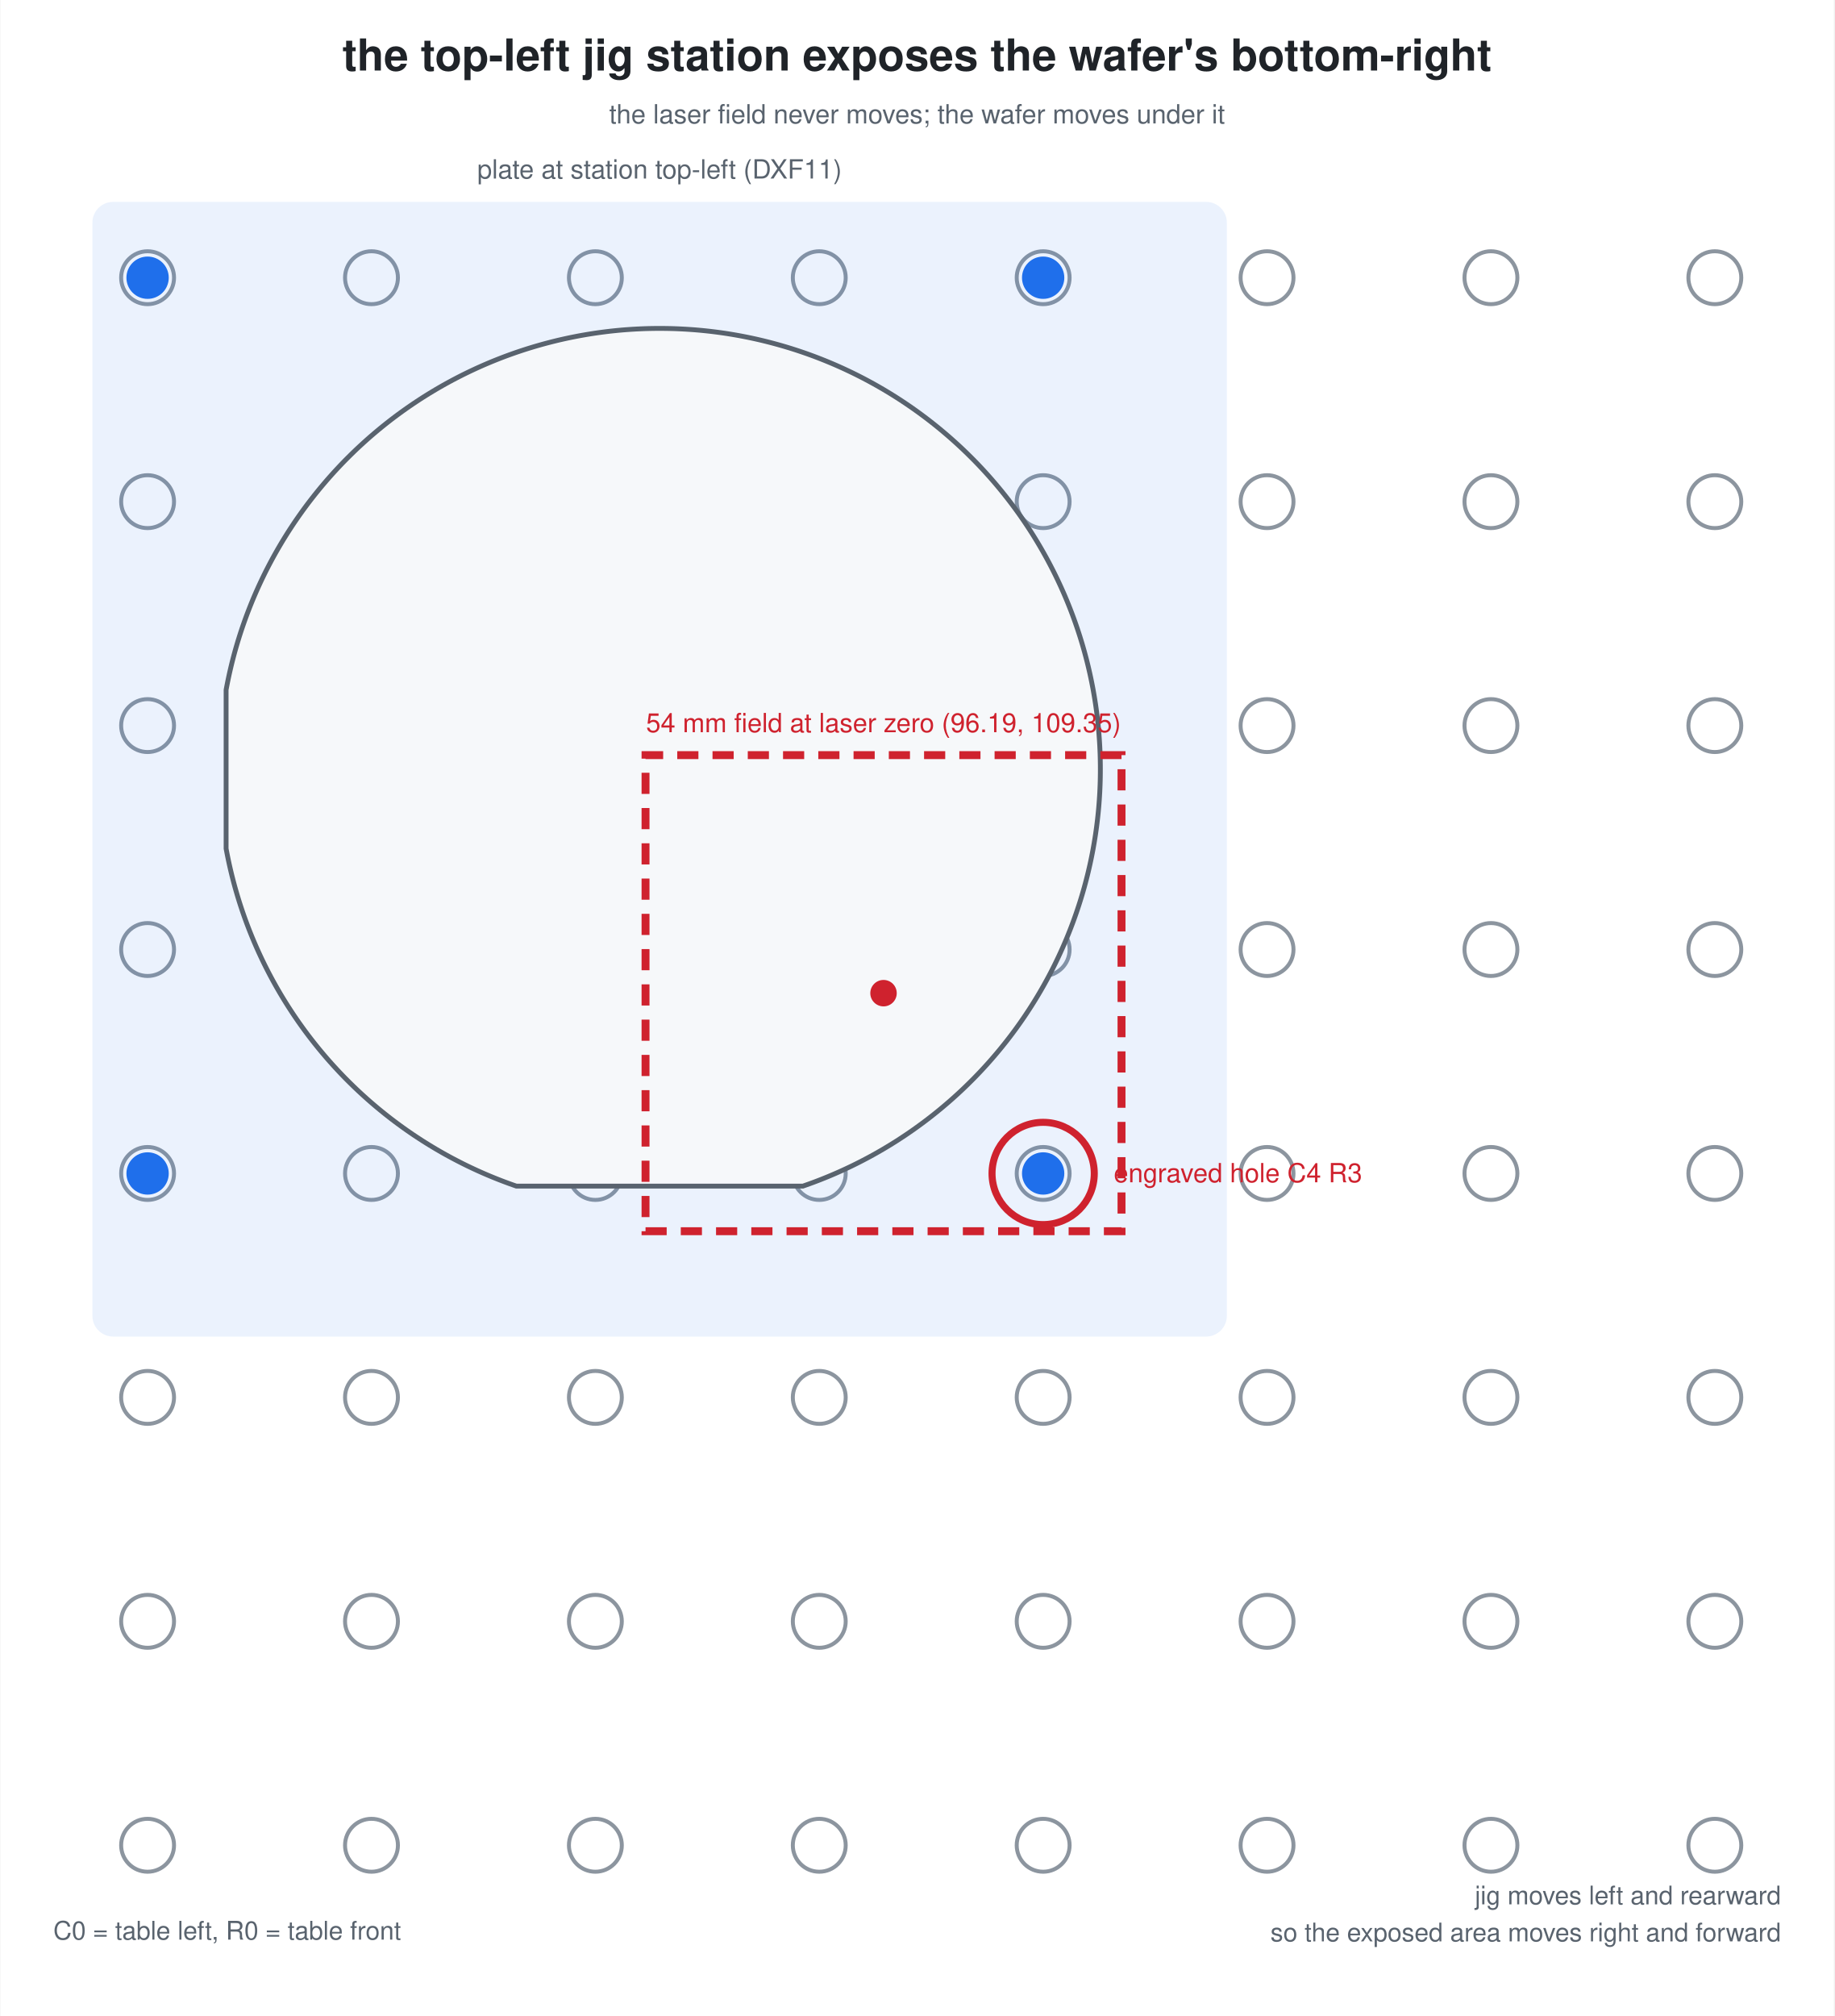
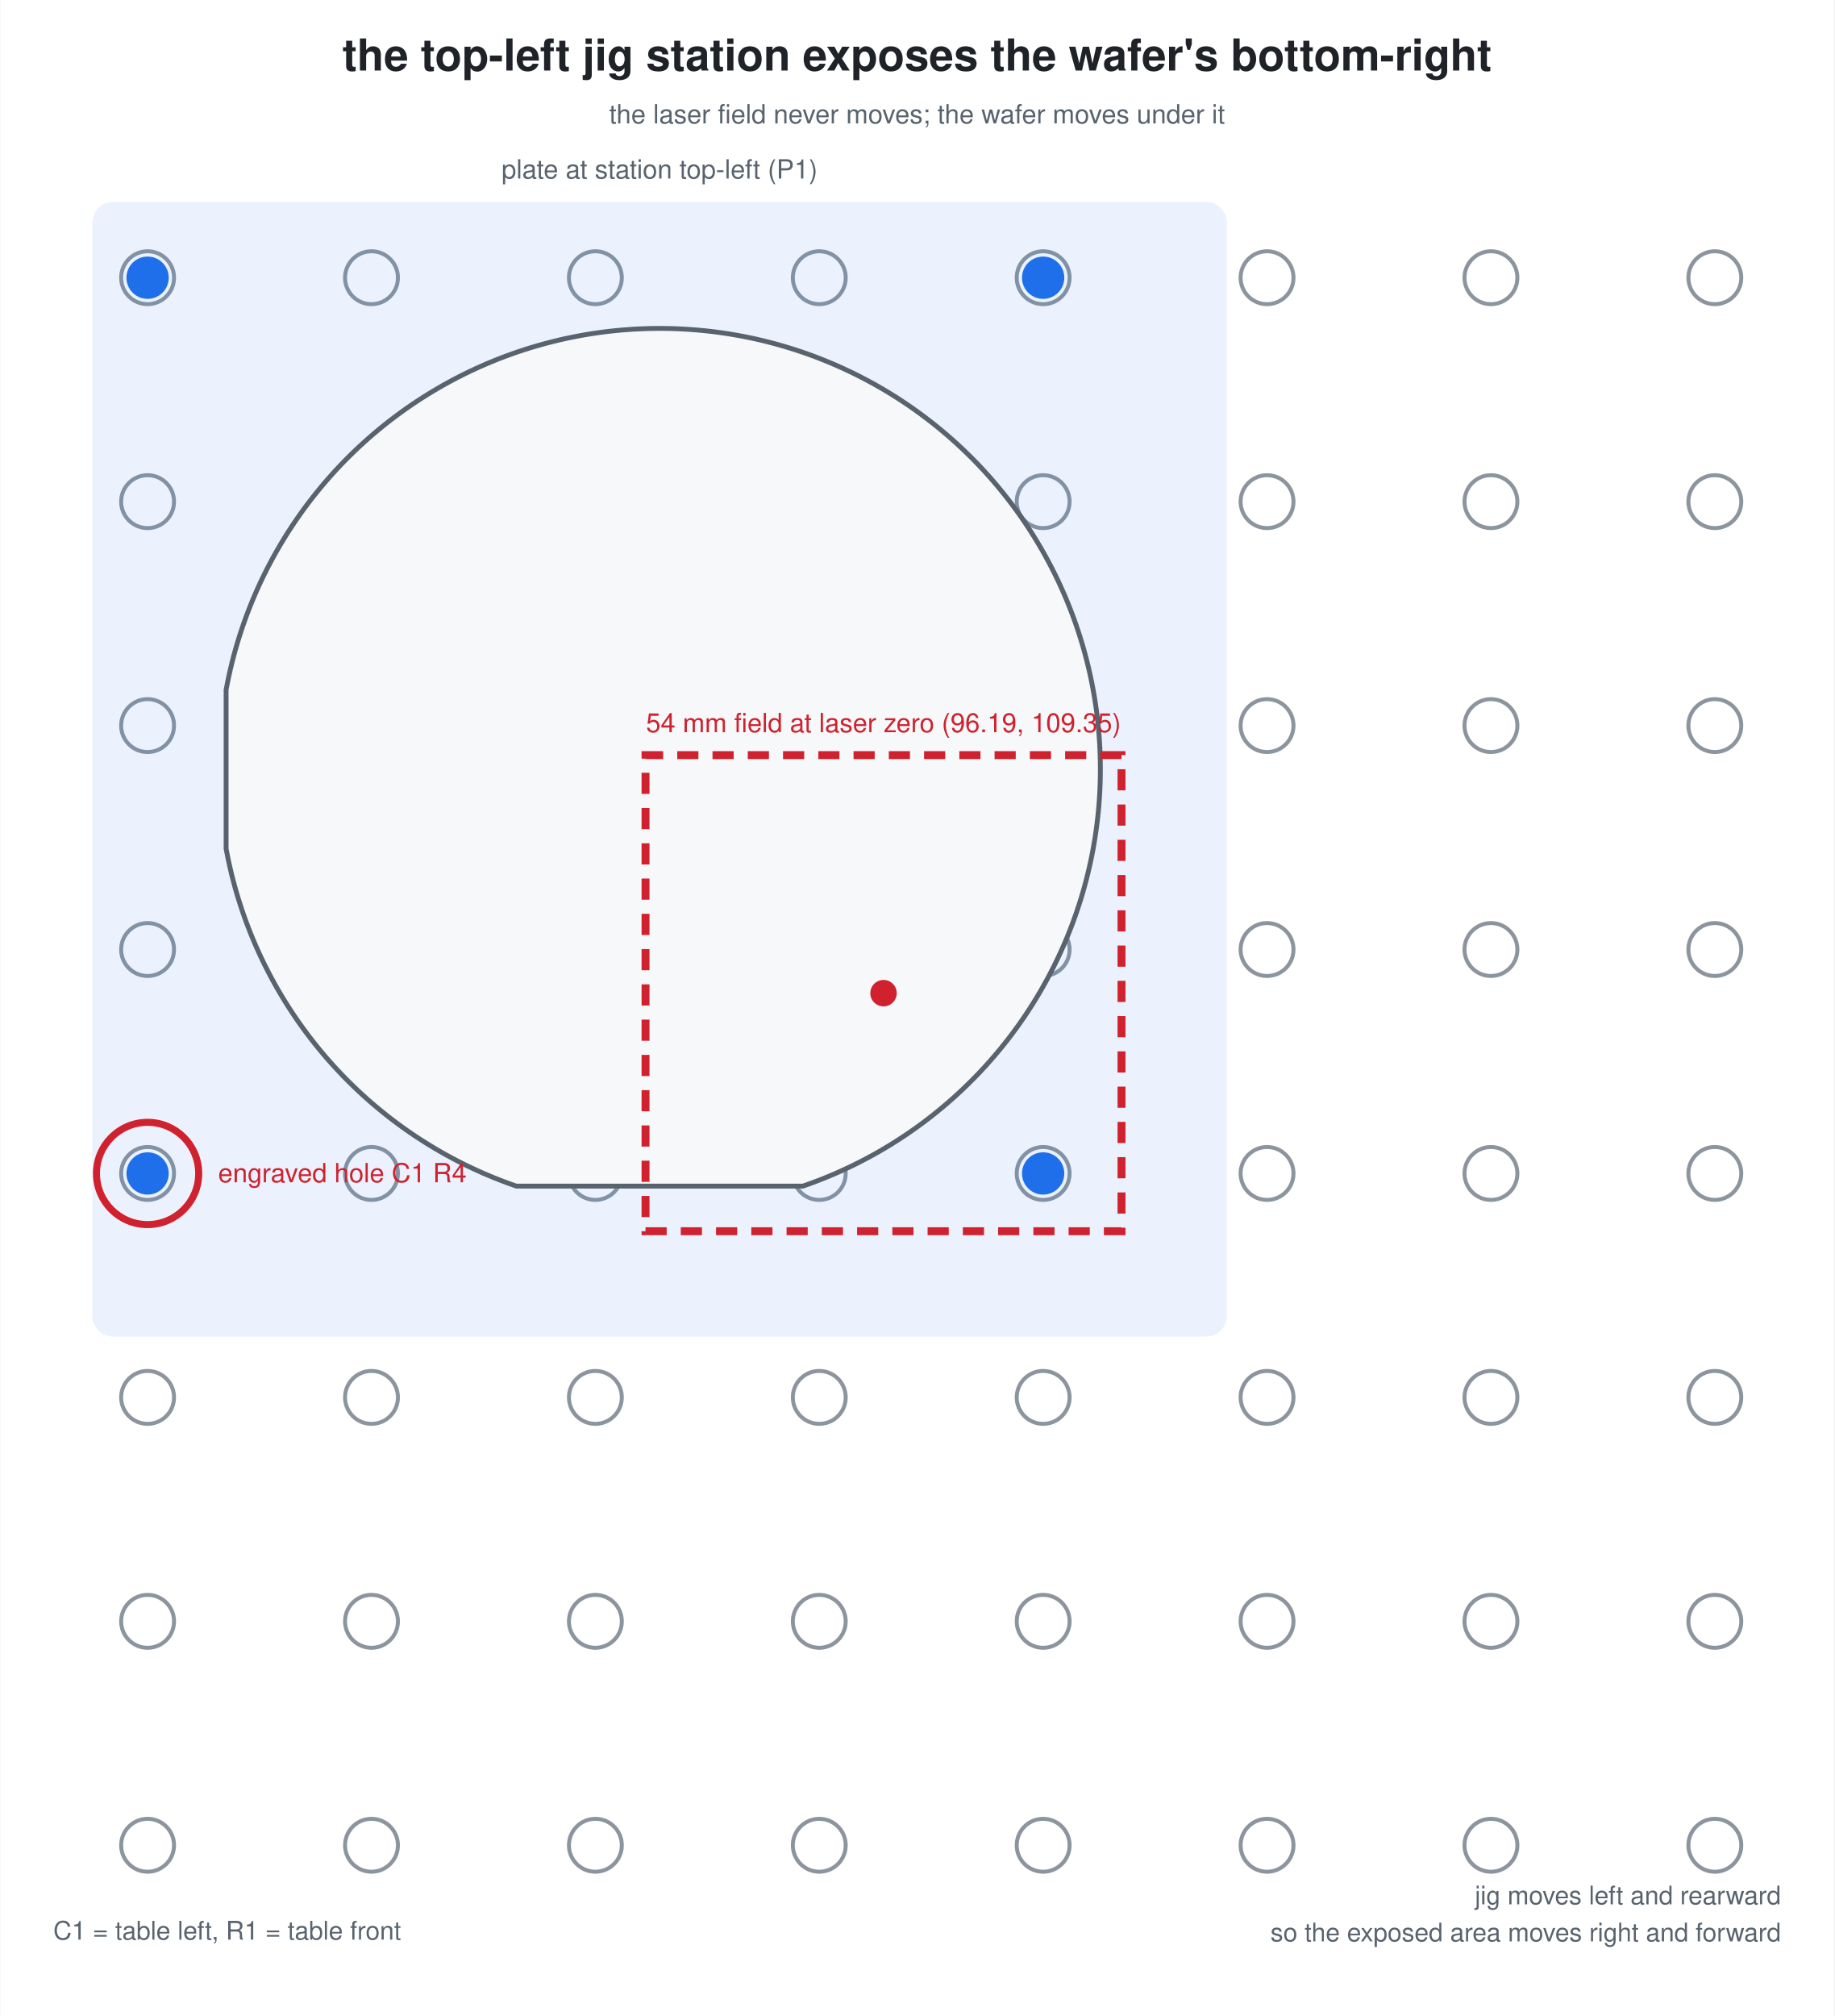
<svg xmlns="http://www.w3.org/2000/svg" width="900" height="989" viewBox="-4.000 -222.000 208.000 228.665" role="img">
  <style>
    .bg { fill: #ffffff; }
    text { font-family: ui-sans-serif, -apple-system, "Segoe UI", Helvetica, sans-serif; }
    .ink { fill: #1f2328; }
    .muted { fill: #59636e; }
    .warn { fill: #cf222e; }
    .s-ink { stroke: #1f2328; fill: none; }
    .s-muted { stroke: #59636e; fill: none; }
    .s-warn { stroke: #cf222e; fill: none; }
    .wafer { fill: #f6f8fa; stroke: #59636e; }
    .safe { fill: none; stroke: #59636e; stroke-dasharray: 1.6 1.6; }
    .cut { fill: #1f2328; stroke: #1f2328; }
    .overlap { fill: #cf222e; opacity: 0.18; stroke: none; }
    .anchor { fill: #cf222e; }
    .hole { fill: #ffffff; stroke: #8c959f; }
    .plate { fill: #1f6feb; opacity: 0.09; stroke: #1f6feb; }
    @media (prefers-color-scheme: dark) {
      .bg { fill: #0d1117; }
      .ink { fill: #e6edf3; }
      .muted { fill: #9198a1; }
      .warn { fill: #ff7b72; }
      .s-ink { stroke: #e6edf3; }
      .s-muted { stroke: #9198a1; }
      .s-warn { stroke: #ff7b72; }
      .wafer { fill: #161b22; stroke: #9198a1; }
      .safe { stroke: #9198a1; }
      .cut { fill: #e6edf3; stroke: #e6edf3; }
      .hole { fill: #0d1117; stroke: #6e7681; }
      .anchor { fill: #ff7b72; }
    }
  </style>
  <defs>
    <marker id="arrow" viewBox="0 0 10 10" refX="9" refY="5" markerWidth="6" markerHeight="6" orient="auto-start-reverse">
      <path d="M 0 0 L 10 5 L 0 10 z" class="ink" />
    </marker>
  </defs>
  <rect class="bg" x="-4.000" y="-222.000" width="208.000" height="228.665" />
  <g transform="scale(1,-1)">
    <circle class="hole" cx="12.7" cy="12.7" r="3" stroke-width="0.45" />
    <circle class="hole" cx="12.7" cy="38.1" r="3" stroke-width="0.45" />
    <circle class="hole" cx="12.7" cy="63.5" r="3" stroke-width="0.45" />
    <circle class="hole" cx="12.7" cy="88.9" r="3" stroke-width="0.45" />
    <circle class="hole" cx="12.7" cy="114.3" r="3" stroke-width="0.45" />
    <circle class="hole" cx="12.7" cy="139.7" r="3" stroke-width="0.45" />
    <circle class="hole" cx="12.7" cy="165.1" r="3" stroke-width="0.45" />
    <circle class="hole" cx="12.7" cy="190.5" r="3" stroke-width="0.45" />
    <circle class="hole" cx="38.1" cy="12.7" r="3" stroke-width="0.45" />
    <circle class="hole" cx="38.1" cy="38.1" r="3" stroke-width="0.45" />
    <circle class="hole" cx="38.1" cy="63.5" r="3" stroke-width="0.45" />
    <circle class="hole" cx="38.1" cy="88.9" r="3" stroke-width="0.45" />
    <circle class="hole" cx="38.1" cy="114.3" r="3" stroke-width="0.45" />
    <circle class="hole" cx="38.1" cy="139.7" r="3" stroke-width="0.45" />
    <circle class="hole" cx="38.1" cy="165.1" r="3" stroke-width="0.45" />
    <circle class="hole" cx="38.1" cy="190.5" r="3" stroke-width="0.45" />
    <circle class="hole" cx="63.5" cy="12.7" r="3" stroke-width="0.45" />
    <circle class="hole" cx="63.5" cy="38.1" r="3" stroke-width="0.45" />
    <circle class="hole" cx="63.5" cy="63.5" r="3" stroke-width="0.45" />
    <circle class="hole" cx="63.5" cy="88.9" r="3" stroke-width="0.45" />
    <circle class="hole" cx="63.5" cy="114.3" r="3" stroke-width="0.45" />
    <circle class="hole" cx="63.5" cy="139.7" r="3" stroke-width="0.45" />
    <circle class="hole" cx="63.5" cy="165.1" r="3" stroke-width="0.45" />
    <circle class="hole" cx="63.5" cy="190.5" r="3" stroke-width="0.45" />
    <circle class="hole" cx="88.9" cy="12.7" r="3" stroke-width="0.45" />
    <circle class="hole" cx="88.9" cy="38.1" r="3" stroke-width="0.45" />
    <circle class="hole" cx="88.9" cy="63.5" r="3" stroke-width="0.45" />
    <circle class="hole" cx="88.9" cy="88.9" r="3" stroke-width="0.45" />
    <circle class="hole" cx="88.9" cy="114.3" r="3" stroke-width="0.45" />
    <circle class="hole" cx="88.9" cy="139.7" r="3" stroke-width="0.45" />
    <circle class="hole" cx="88.9" cy="165.1" r="3" stroke-width="0.45" />
    <circle class="hole" cx="88.9" cy="190.5" r="3" stroke-width="0.45" />
    <circle class="hole" cx="114.3" cy="12.7" r="3" stroke-width="0.45" />
    <circle class="hole" cx="114.3" cy="38.1" r="3" stroke-width="0.45" />
    <circle class="hole" cx="114.3" cy="63.5" r="3" stroke-width="0.45" />
    <circle class="hole" cx="114.3" cy="88.9" r="3" stroke-width="0.45" />
    <circle class="hole" cx="114.3" cy="114.3" r="3" stroke-width="0.45" />
    <circle class="hole" cx="114.3" cy="139.7" r="3" stroke-width="0.45" />
    <circle class="hole" cx="114.3" cy="165.1" r="3" stroke-width="0.45" />
    <circle class="hole" cx="114.3" cy="190.5" r="3" stroke-width="0.45" />
    <circle class="hole" cx="139.7" cy="12.7" r="3" stroke-width="0.45" />
    <circle class="hole" cx="139.7" cy="38.1" r="3" stroke-width="0.45" />
    <circle class="hole" cx="139.7" cy="63.5" r="3" stroke-width="0.45" />
    <circle class="hole" cx="139.7" cy="88.9" r="3" stroke-width="0.45" />
    <circle class="hole" cx="139.7" cy="114.3" r="3" stroke-width="0.45" />
    <circle class="hole" cx="139.7" cy="139.7" r="3" stroke-width="0.45" />
    <circle class="hole" cx="139.7" cy="165.1" r="3" stroke-width="0.45" />
    <circle class="hole" cx="139.7" cy="190.5" r="3" stroke-width="0.45" />
    <circle class="hole" cx="165.1" cy="12.7" r="3" stroke-width="0.45" />
    <circle class="hole" cx="165.1" cy="38.1" r="3" stroke-width="0.45" />
    <circle class="hole" cx="165.1" cy="63.5" r="3" stroke-width="0.45" />
    <circle class="hole" cx="165.1" cy="88.9" r="3" stroke-width="0.45" />
    <circle class="hole" cx="165.1" cy="114.3" r="3" stroke-width="0.45" />
    <circle class="hole" cx="165.1" cy="139.7" r="3" stroke-width="0.45" />
    <circle class="hole" cx="165.1" cy="165.1" r="3" stroke-width="0.45" />
    <circle class="hole" cx="165.1" cy="190.5" r="3" stroke-width="0.45" />
    <circle class="hole" cx="190.5" cy="12.7" r="3" stroke-width="0.45" />
    <circle class="hole" cx="190.5" cy="38.1" r="3" stroke-width="0.45" />
    <circle class="hole" cx="190.5" cy="63.5" r="3" stroke-width="0.45" />
    <circle class="hole" cx="190.5" cy="88.9" r="3" stroke-width="0.45" />
    <circle class="hole" cx="190.5" cy="114.3" r="3" stroke-width="0.45" />
    <circle class="hole" cx="190.5" cy="139.7" r="3" stroke-width="0.45" />
    <circle class="hole" cx="190.5" cy="165.1" r="3" stroke-width="0.45" />
    <circle class="hole" cx="190.5" cy="190.5" r="3" stroke-width="0.45" />
    <rect class="plate" x="6.79" y="70.75" width="128" height="128" stroke-width="0.7" rx="2" />
    <polygon class="wafer" points="120.79,134.75 120.788,135.186 120.782,135.623 120.773,136.059 120.76,136.495 120.742,136.931 120.722,137.367 120.697,137.802 120.668,138.238 120.636,138.673 120.6,139.108 120.56,139.542 120.516,139.976 120.469,140.41 120.417,140.844 120.362,141.276 120.303,141.709 120.241,142.141 120.174,142.572 120.104,143.002 120.03,143.432 119.953,143.862 119.871,144.29 119.786,144.718 119.697,145.146 119.605,145.572 119.508,145.998 119.409,146.422 119.305,146.846 119.197,147.269 119.086,147.691 118.972,148.112 118.853,148.532 118.731,148.951 118.605,149.369 118.476,149.785 118.343,150.201 118.206,150.615 118.066,151.028 117.922,151.44 117.775,151.851 117.624,152.26 117.469,152.668 117.311,153.075 117.149,153.48 116.984,153.884 116.815,154.287 116.643,154.688 116.467,155.087 116.288,155.485 116.105,155.881 115.919,156.276 115.73,156.669 115.537,157.06 115.34,157.45 115.141,157.837 114.937,158.224 114.731,158.608 114.521,158.99 114.308,159.371 114.091,159.75 113.871,160.127 113.648,160.502 113.422,160.875 113.192,161.246 112.96,161.615 112.724,161.982 112.484,162.347 112.242,162.71 111.996,163.07 111.748,163.429 111.496,163.785 111.241,164.139 110.983,164.491 110.722,164.841 110.458,165.188 110.191,165.533 109.92,165.876 109.647,166.216 109.371,166.554 109.092,166.889 108.81,167.222 108.525,167.553 108.238,167.881 107.947,168.207 107.654,168.53 107.358,168.85 107.059,169.168 106.757,169.483 106.453,169.796 106.145,170.105 105.835,170.412 105.523,170.717 105.208,171.019 104.89,171.318 104.57,171.614 104.246,171.907 103.921,172.198 103.593,172.486 103.262,172.77 102.929,173.052 102.594,173.331 102.256,173.607 101.916,173.88 101.573,174.15 101.228,174.418 100.881,174.682 100.531,174.943 100.179,175.201 99.825,175.456 99.469,175.708 99.11,175.956 98.75,176.202 98.387,176.444 98.022,176.684 97.655,176.92 97.286,177.152 96.915,177.382 96.542,177.608 96.167,177.832 95.79,178.051 95.411,178.268 95.031,178.481 94.648,178.691 94.264,178.897 93.877,179.101 93.49,179.3 93.1,179.497 92.709,179.69 92.316,179.879 91.921,180.065 91.525,180.248 91.127,180.427 90.728,180.603 90.327,180.775 89.924,180.944 89.52,181.109 89.115,181.271 88.708,181.429 88.3,181.584 87.891,181.735 87.48,181.882 87.068,182.026 86.655,182.166 86.241,182.303 85.825,182.436 85.409,182.565 84.991,182.691 84.572,182.813 84.152,182.931 83.731,183.046 83.309,183.157 82.886,183.265 82.462,183.369 82.038,183.469 81.612,183.565 81.186,183.657 80.758,183.746 80.33,183.831 79.902,183.913 79.472,183.99 79.042,184.064 78.612,184.134 78.18,184.201 77.749,184.263 77.316,184.322 76.883,184.377 76.45,184.429 76.016,184.476 75.582,184.52 75.148,184.56 74.713,184.596 74.278,184.628 73.842,184.657 73.407,184.681 72.971,184.702 72.535,184.72 72.099,184.733 71.663,184.742 71.226,184.748 70.79,184.75 70.354,184.748 69.917,184.742 69.481,184.733 69.045,184.72 68.609,184.702 68.173,184.681 67.738,184.657 67.302,184.628 66.867,184.596 66.432,184.56 65.998,184.52 65.564,184.476 65.13,184.429 64.697,184.377 64.264,184.322 63.831,184.263 63.4,184.201 62.968,184.134 62.538,184.064 62.108,183.99 61.678,183.913 61.25,183.831 60.822,183.746 60.394,183.657 59.968,183.565 59.542,183.469 59.118,183.369 58.694,183.265 58.271,183.157 57.849,183.046 57.428,182.931 57.008,182.813 56.589,182.691 56.171,182.565 55.755,182.436 55.339,182.303 54.925,182.166 54.512,182.026 54.1,181.882 53.689,181.735 53.28,181.584 52.872,181.429 52.465,181.271 52.06,181.109 51.656,180.944 51.253,180.775 50.852,180.603 50.453,180.427 50.055,180.248 49.659,180.065 49.264,179.879 48.871,179.69 48.48,179.497 48.09,179.3 47.703,179.101 47.316,178.897 46.932,178.691 46.55,178.481 46.169,178.268 45.79,178.051 45.413,177.832 45.038,177.608 44.665,177.382 44.294,177.152 43.925,176.92 43.558,176.684 43.193,176.444 42.83,176.202 42.47,175.956 42.111,175.708 41.755,175.456 41.401,175.201 41.049,174.943 40.699,174.682 40.352,174.418 40.007,174.15 39.664,173.88 39.324,173.607 38.986,173.331 38.651,173.052 38.318,172.77 37.987,172.486 37.659,172.198 37.334,171.907 37.011,171.614 36.69,171.318 36.372,171.019 36.057,170.717 35.745,170.412 35.435,170.105 35.127,169.796 34.823,169.483 34.521,169.168 34.222,168.85 33.926,168.53 33.633,168.207 33.342,167.881 33.054,167.553 32.77,167.222 32.488,166.889 32.209,166.554 31.933,166.216 31.66,165.876 31.39,165.533 31.122,165.188 30.858,164.841 30.597,164.491 30.339,164.139 30.084,163.785 29.832,163.429 29.584,163.07 29.338,162.71 29.096,162.347 28.857,161.982 28.62,161.615 28.388,161.246 28.158,160.875 27.932,160.502 27.709,160.127 27.489,159.75 27.272,159.371 27.059,158.99 26.849,158.608 26.643,158.224 26.439,157.837 26.24,157.45 26.043,157.06 25.85,156.669 25.661,156.276 25.475,155.881 25.292,155.485 25.113,155.087 24.937,154.688 24.765,154.287 24.596,153.884 24.431,153.48 24.269,153.075 24.111,152.668 23.956,152.26 23.805,151.851 23.658,151.44 23.514,151.028 23.374,150.615 23.237,150.201 23.104,149.785 22.975,149.369 22.849,148.951 22.727,148.532 22.608,148.112 22.494,147.691 22.383,147.269 22.275,146.846 22.172,146.422 22.072,145.998 21.975,145.572 21.883,145.146 21.794,144.718 21.709,144.29 21.627,143.862 21.607,143.748 21.607,125.752 21.627,125.638 21.709,125.21 21.794,124.782 21.883,124.354 21.975,123.928 22.072,123.502 22.172,123.078 22.275,122.654 22.383,122.231 22.494,121.809 22.608,121.388 22.727,120.968 22.849,120.549 22.975,120.131 23.104,119.715 23.237,119.299 23.374,118.885 23.514,118.472 23.658,118.06 23.805,117.649 23.956,117.24 24.111,116.832 24.269,116.425 24.431,116.02 24.596,115.616 24.765,115.213 24.937,114.812 25.113,114.413 25.292,114.015 25.475,113.619 25.661,113.224 25.85,112.831 26.043,112.44 26.24,112.05 26.439,111.663 26.643,111.276 26.849,110.892 27.059,110.51 27.272,110.129 27.489,109.75 27.709,109.373 27.932,108.998 28.158,108.625 28.388,108.254 28.62,107.885 28.857,107.518 29.096,107.153 29.338,106.79 29.584,106.43 29.832,106.071 30.084,105.715 30.339,105.361 30.597,105.009 30.858,104.659 31.122,104.312 31.39,103.967 31.66,103.624 31.933,103.284 32.209,102.946 32.488,102.611 32.77,102.278 33.054,101.947 33.342,101.619 33.633,101.293 33.926,100.971 34.222,100.65 34.521,100.332 34.823,100.017 35.127,99.704 35.435,99.395 35.745,99.088 36.057,98.783 36.372,98.481 36.69,98.182 37.011,97.886 37.334,97.593 37.659,97.302 37.987,97.014 38.318,96.73 38.651,96.448 38.986,96.169 39.324,95.893 39.664,95.62 40.007,95.35 40.352,95.082 40.699,94.818 41.049,94.557 41.401,94.299 41.755,94.044 42.111,93.792 42.47,93.544 42.83,93.298 43.193,93.056 43.558,92.817 43.925,92.58 44.294,92.348 44.665,92.118 45.038,91.892 45.413,91.668 45.79,91.449 46.169,91.232 46.55,91.019 46.932,90.809 47.316,90.603 47.703,90.4 48.09,90.2 48.48,90.003 48.871,89.81 49.264,89.621 49.659,89.435 50.055,89.252 50.453,89.073 50.852,88.897 51.253,88.725 51.656,88.556 52.06,88.391 52.465,88.229 52.872,88.071 53.28,87.916 53.689,87.765 54.1,87.618 54.512,87.474 54.54,87.464 87.04,87.464 87.068,87.474 87.48,87.618 87.891,87.765 88.3,87.916 88.708,88.071 89.115,88.229 89.52,88.391 89.924,88.556 90.327,88.725 90.728,88.897 91.127,89.073 91.525,89.252 91.921,89.435 92.316,89.621 92.709,89.81 93.1,90.003 93.49,90.2 93.877,90.4 94.264,90.603 94.648,90.809 95.031,91.019 95.411,91.232 95.79,91.449 96.167,91.668 96.542,91.892 96.915,92.118 97.286,92.348 97.655,92.58 98.022,92.817 98.387,93.056 98.75,93.298 99.11,93.544 99.469,93.792 99.825,94.044 100.179,94.299 100.531,94.557 100.881,94.818 101.228,95.082 101.573,95.35 101.916,95.62 102.256,95.893 102.594,96.169 102.929,96.448 103.262,96.73 103.593,97.014 103.921,97.302 104.246,97.593 104.57,97.886 104.89,98.182 105.208,98.481 105.523,98.783 105.835,99.088 106.145,99.395 106.453,99.704 106.757,100.017 107.059,100.332 107.358,100.65 107.654,100.971 107.947,101.293 108.238,101.619 108.525,101.947 108.81,102.278 109.092,102.611 109.371,102.946 109.647,103.284 109.92,103.624 110.191,103.967 110.458,104.312 110.722,104.659 110.983,105.009 111.241,105.361 111.496,105.715 111.748,106.071 111.996,106.43 112.242,106.79 112.484,107.153 112.724,107.518 112.96,107.885 113.192,108.254 113.422,108.625 113.648,108.998 113.871,109.373 114.091,109.75 114.308,110.129 114.521,110.51 114.731,110.892 114.937,111.276 115.141,111.663 115.34,112.05 115.537,112.44 115.73,112.831 115.919,113.224 116.105,113.619 116.288,114.015 116.467,114.413 116.643,114.812 116.815,115.213 116.984,115.616 117.149,116.02 117.311,116.425 117.469,116.832 117.624,117.24 117.775,117.649 117.922,118.06 118.066,118.472 118.206,118.885 118.343,119.299 118.476,119.715 118.605,120.131 118.731,120.549 118.853,120.968 118.972,121.388 119.086,121.809 119.197,122.231 119.305,122.654 119.409,123.078 119.508,123.502 119.605,123.928 119.697,124.354 119.786,124.782 119.871,125.21 119.953,125.638 120.03,126.068 120.104,126.498 120.174,126.928 120.241,127.359 120.303,127.791 120.362,128.224 120.417,128.656 120.469,129.09 120.516,129.524 120.56,129.958 120.6,130.392 120.636,130.827 120.668,131.262 120.697,131.698 120.722,132.133 120.742,132.569 120.76,133.005 120.773,133.441 120.782,133.877 120.788,134.314" stroke-width="0.55" />
    <circle class="" cx="12.7" cy="88.9" r="2.4" fill="#1f6feb" />
    <circle class="" cx="12.7" cy="190.5" r="2.4" fill="#1f6feb" />
    <circle class="" cx="114.3" cy="88.9" r="2.4" fill="#1f6feb" />
    <circle class="" cx="114.3" cy="190.5" r="2.4" fill="#1f6feb" />
-     <circle class="s-warn" cx="114.3" cy="88.9" r="5.8" stroke-width="0.8" />
+     <circle class="s-warn" cx="12.7" cy="88.9" r="5.8" stroke-width="0.8" />
    <rect class="s-warn" x="69.19" y="82.35" width="54" height="54" stroke-width="0.9" stroke-dasharray="2.4 1.6" />
    <circle class="warn" cx="96.19" cy="109.35" r="1.5" />
  </g>
  <text class="ink" x="100.000" y="-214.000" font-size="5.0" text-anchor="middle" font-weight="600">the top-left jig station exposes the wafer's bottom-right</text>
  <text class="muted" x="100.000" y="-208.000" font-size="3.0" text-anchor="middle">the laser field never moves; the wafer moves under it</text>
-   <text class="warn" x="122.300" y="-87.900" font-size="3.0" text-anchor="start">engraved hole  C4 R3</text>
+   <text class="warn" x="20.700" y="-87.900" font-size="3.0" text-anchor="start">engraved hole  C1 R4</text>
  <text class="warn" x="96.190" y="-138.950" font-size="3.0" text-anchor="middle">54 mm field at laser zero (96.19, 109.35)</text>
-   <text class="muted" x="70.790" y="-201.750" font-size="3.0" text-anchor="middle" fill="#1f6feb">plate at station top-left (DXF11)</text>
-   <text class="muted" x="2.000" y="-2.000" font-size="2.9" text-anchor="start">C0 = table left,  R0 = table front</text>
+   <text class="muted" x="70.790" y="-201.750" font-size="3.0" text-anchor="middle" fill="#1f6feb">plate at station top-left (P1)</text>
+   <text class="muted" x="2.000" y="-2.000" font-size="2.9" text-anchor="start">C1 = table left,  R1 = table front</text>
  <text class="muted" x="198.000" y="-6.000" font-size="2.9" text-anchor="end">jig moves left and rearward</text>
  <text class="muted" x="198.000" y="-1.800" font-size="2.9" text-anchor="end">so the exposed area moves right and forward</text>
</svg>
